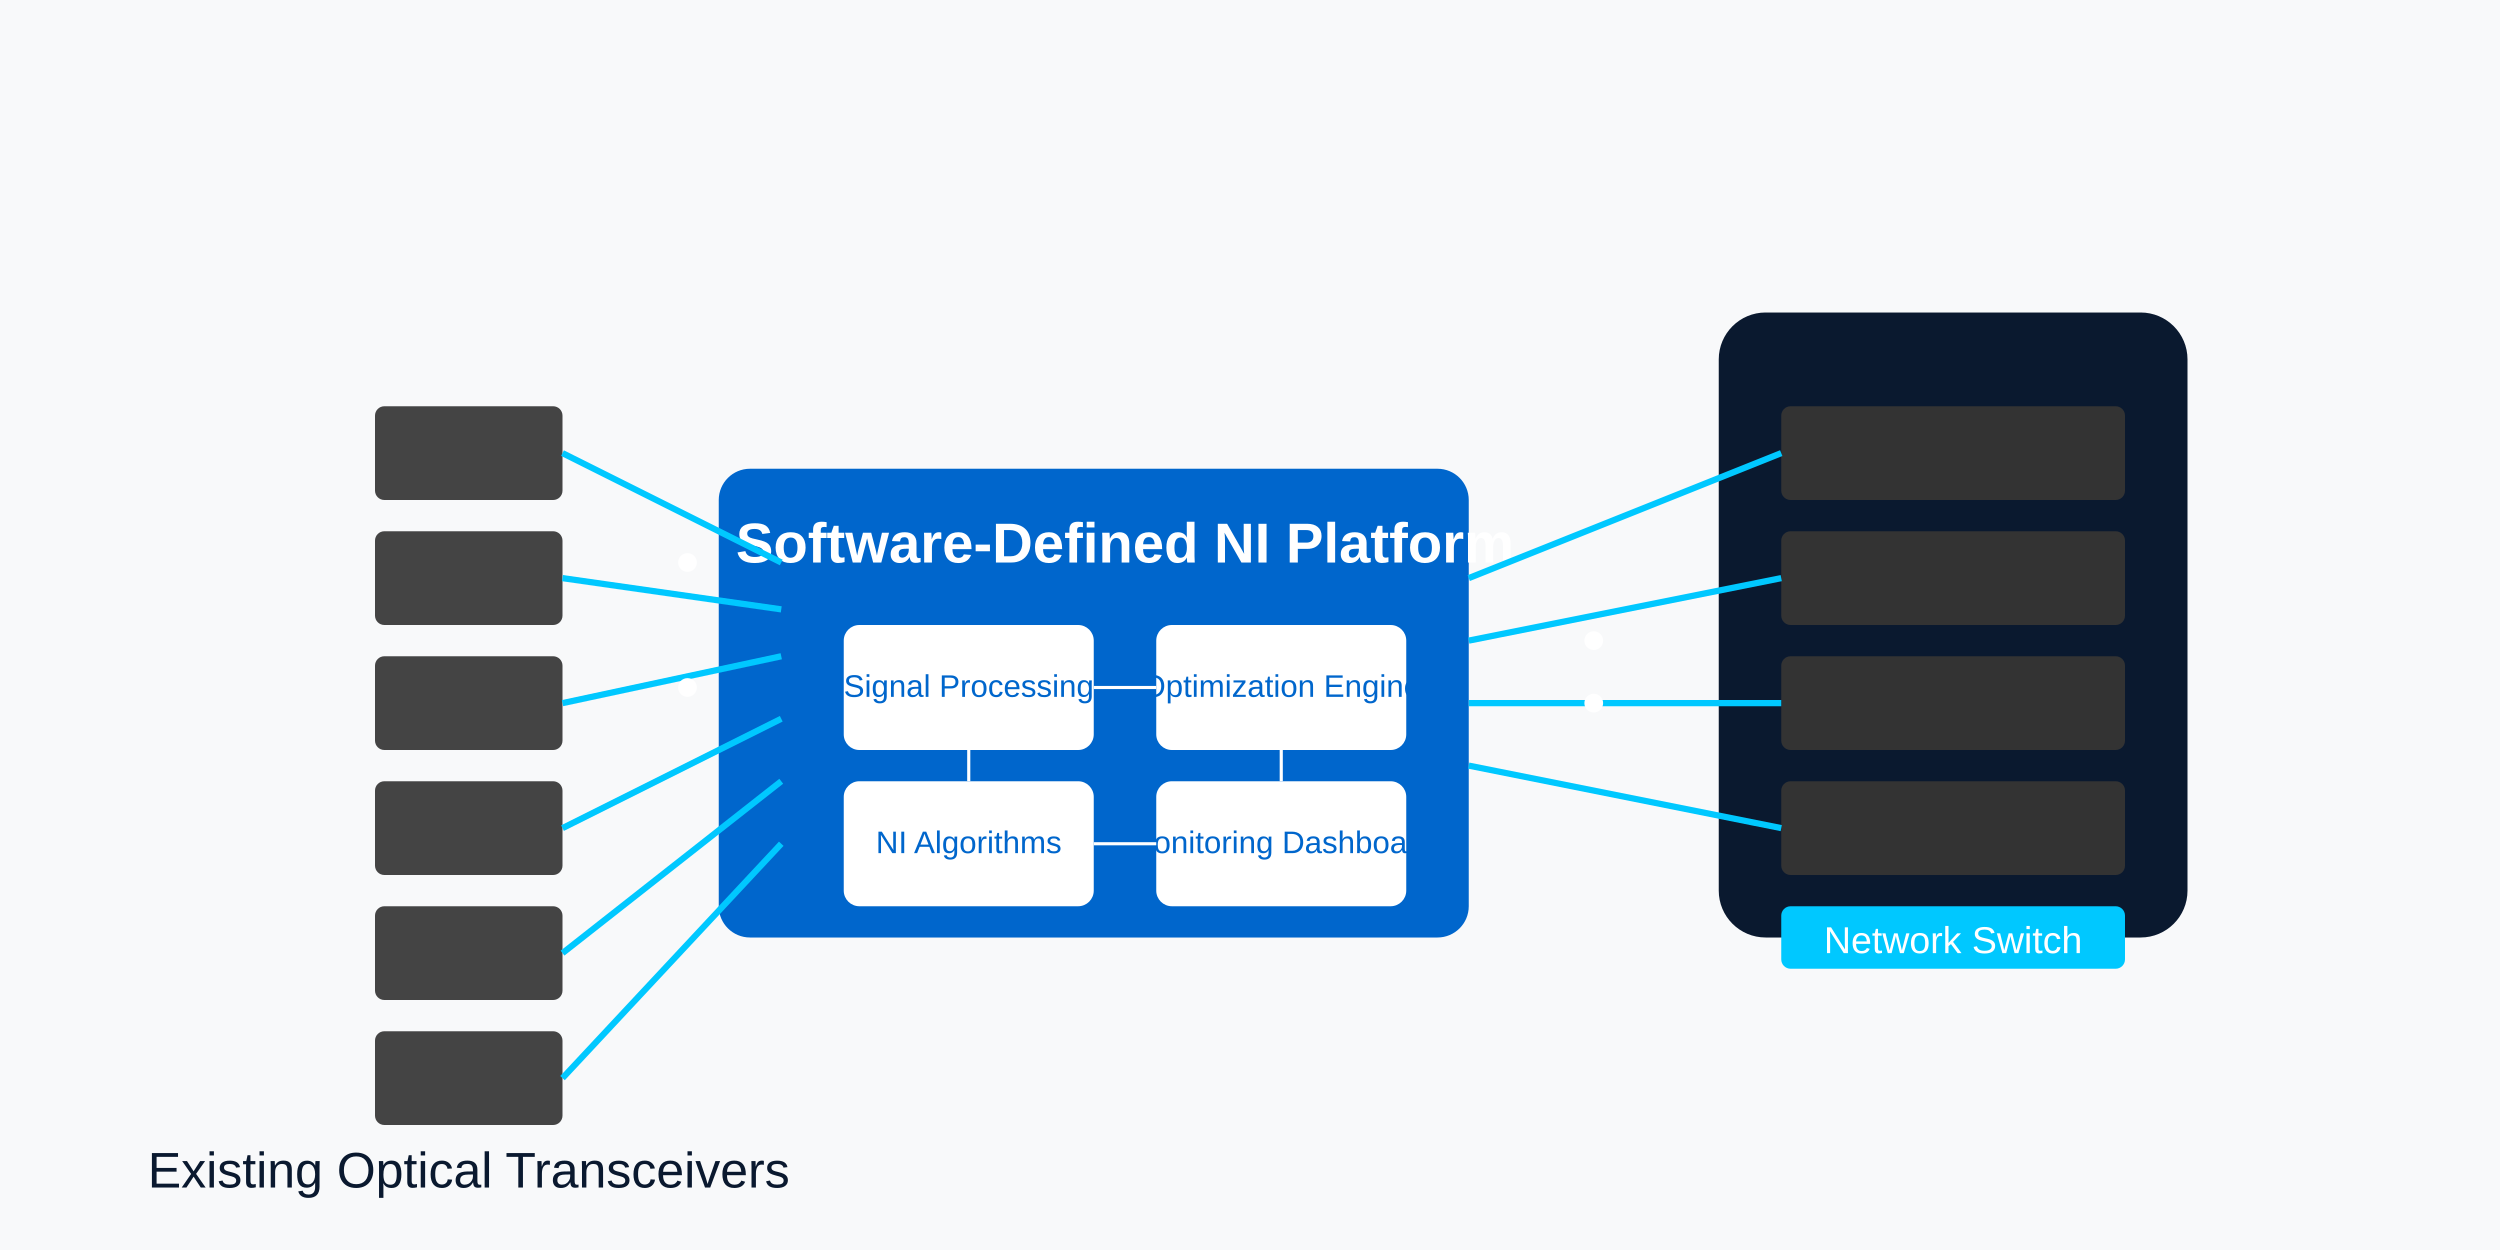
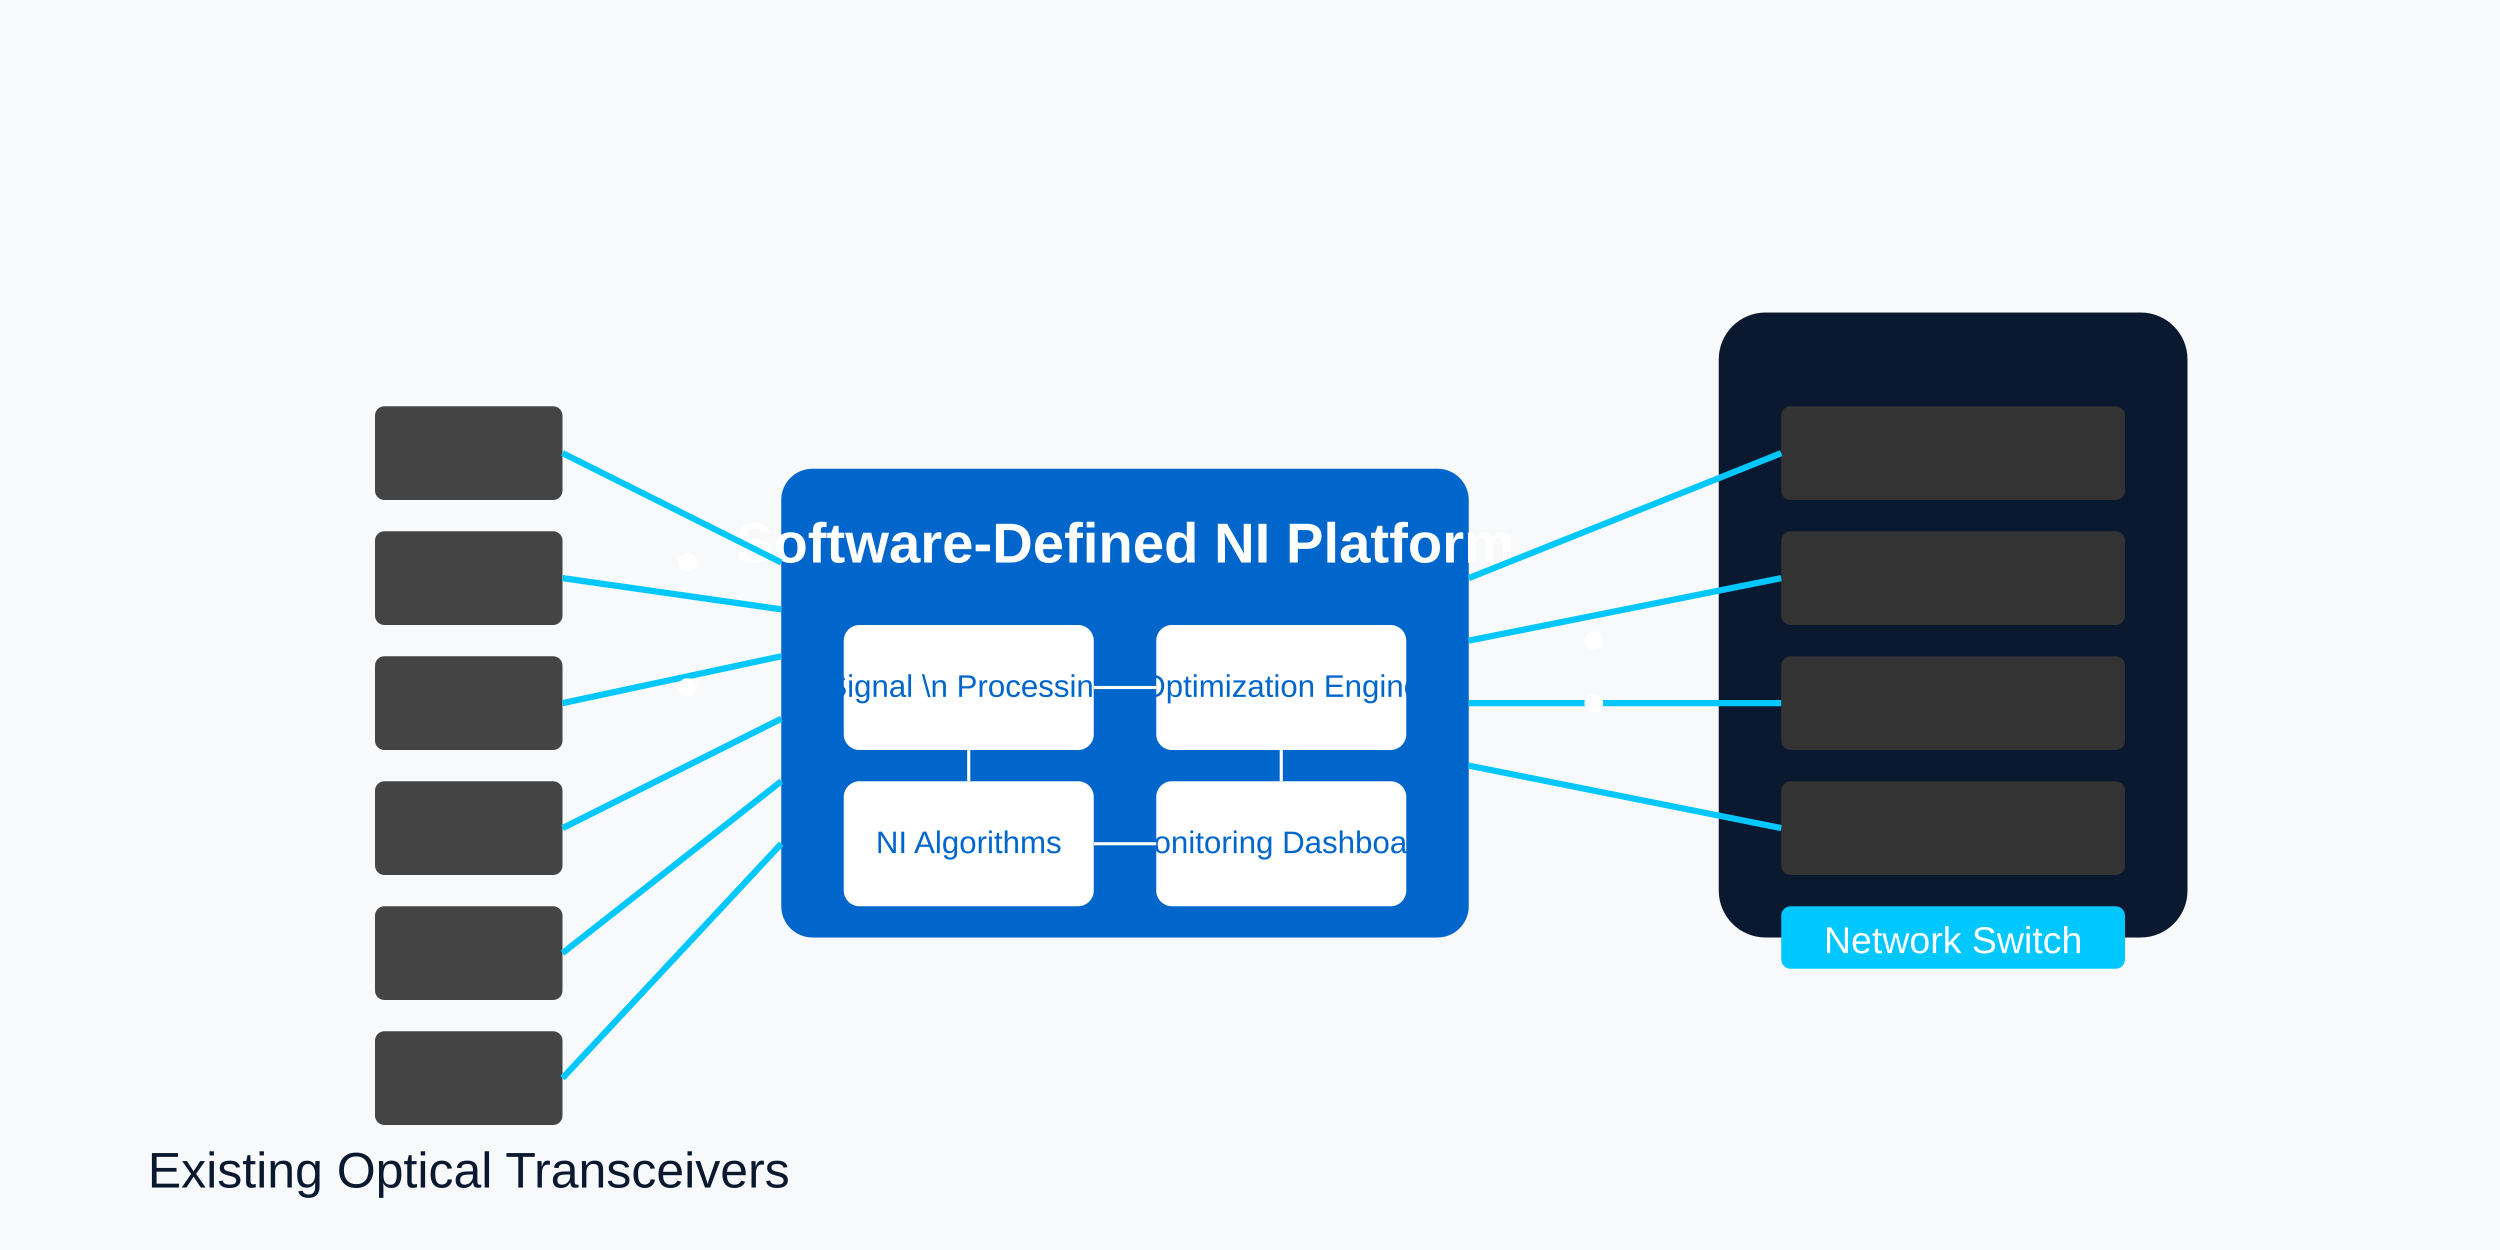
<svg xmlns="http://www.w3.org/2000/svg" viewBox="0 0 800 400">
  <rect width="800" height="400" fill="#f8f9fa" rx="0" ry="0" />
  <rect x="550" y="100" width="150" height="200" rx="15" ry="15" fill="#0a192f" />
  <rect x="570" y="130" width="110" height="30" fill="#333" rx="3" ry="3" />
  <rect x="570" y="170" width="110" height="30" fill="#333" rx="3" ry="3" />
  <rect x="570" y="210" width="110" height="30" fill="#333" rx="3" ry="3" />
  <rect x="570" y="250" width="110" height="30" fill="#333" rx="3" ry="3" />
  <rect x="570" y="290" width="110" height="20" fill="#00c8ff" rx="3" ry="3" />
  <text x="625" y="305" font-family="Arial" font-size="12" fill="white" text-anchor="middle">Network Switch</text>
-   <rect x="230" y="150" width="240" height="150" rx="10" ry="10" fill="#0066cc" />
+   <rect x="250" y="150" width="220" height="150" rx="10" ry="10" fill="#0066cc" />
  <text x="360" y="180" font-family="Arial" font-size="18" fill="white" text-anchor="middle" font-weight="bold">Software-Defined NI Platform</text>
  <rect x="270" y="200" width="80" height="40" fill="white" rx="5" ry="5" />
-   <text x="310" y="223" font-family="Arial" font-size="10" fill="#0066cc" text-anchor="middle">Signal Processing</text>
+   <text x="310" y="223" font-family="Arial" font-size="10" fill="#0066cc" text-anchor="middle">Signal \n Processing</text>
  <rect x="270" y="250" width="80" height="40" fill="white" rx="5" ry="5" />
  <text x="310" y="273" font-family="Arial" font-size="10" fill="#0066cc" text-anchor="middle">NI Algorithms</text>
  <rect x="370" y="200" width="80" height="40" fill="white" rx="5" ry="5" />
  <text x="410" y="223" font-family="Arial" font-size="10" fill="#0066cc" text-anchor="middle">Optimization Engine</text>
  <rect x="370" y="250" width="80" height="40" fill="white" rx="5" ry="5" />
  <text x="410" y="273" font-family="Arial" font-size="10" fill="#0066cc" text-anchor="middle">Monitoring Dashboard</text>
  <line x1="350" y1="220" x2="370" y2="220" stroke="#fff" stroke-width="1" />
  <line x1="350" y1="270" x2="370" y2="270" stroke="#fff" stroke-width="1" />
  <line x1="310" y1="240" x2="310" y2="250" stroke="#fff" stroke-width="1" />
  <line x1="410" y1="240" x2="410" y2="250" stroke="#fff" stroke-width="1" />
  <rect x="120" y="130" width="60" height="30" fill="#444" rx="3" ry="3" />
  <rect x="120" y="170" width="60" height="30" fill="#444" rx="3" ry="3" />
  <rect x="120" y="210" width="60" height="30" fill="#444" rx="3" ry="3" />
  <rect x="120" y="250" width="60" height="30" fill="#444" rx="3" ry="3" />
  <rect x="120" y="290" width="60" height="30" fill="#444" rx="3" ry="3" />
  <rect x="120" y="330" width="60" height="30" fill="#444" rx="3" ry="3" />
  <line x1="180" y1="145" x2="250" y2="180" stroke="#00c8ff" stroke-width="2" />
  <line x1="180" y1="185" x2="250" y2="195" stroke="#00c8ff" stroke-width="2" />
  <line x1="180" y1="225" x2="250" y2="210" stroke="#00c8ff" stroke-width="2" />
  <line x1="180" y1="265" x2="250" y2="230" stroke="#00c8ff" stroke-width="2" />
  <line x1="180" y1="305" x2="250" y2="250" stroke="#00c8ff" stroke-width="2" />
  <line x1="180" y1="345" x2="250" y2="270" stroke="#00c8ff" stroke-width="2" />
  <line x1="470" y1="185" x2="570" y2="145" stroke="#00c8ff" stroke-width="2" />
  <line x1="470" y1="205" x2="570" y2="185" stroke="#00c8ff" stroke-width="2" />
  <line x1="470" y1="225" x2="570" y2="225" stroke="#00c8ff" stroke-width="2" />
  <line x1="470" y1="245" x2="570" y2="265" stroke="#00c8ff" stroke-width="2" />
  <circle cx="220" cy="180" r="3" fill="#fff">
    <animate attributeName="cx" from="180" to="250" dur="2s" repeatCount="indefinite" />
  </circle>
  <circle cx="220" cy="220" r="3" fill="#fff">
    <animate attributeName="cx" from="180" to="250" dur="3s" repeatCount="indefinite" />
  </circle>
  <circle cx="510" cy="205" r="3" fill="#fff">
    <animate attributeName="cx" from="470" to="570" dur="2s" repeatCount="indefinite" />
  </circle>
  <circle cx="510" cy="225" r="3" fill="#fff">
    <animate attributeName="cx" from="470" to="570" dur="2.5s" repeatCount="indefinite" />
  </circle>
  <text x="150" y="380" font-family="Arial" font-size="16" fill="#0a192f" text-anchor="middle">Existing Optical Transceivers</text>
</svg>
